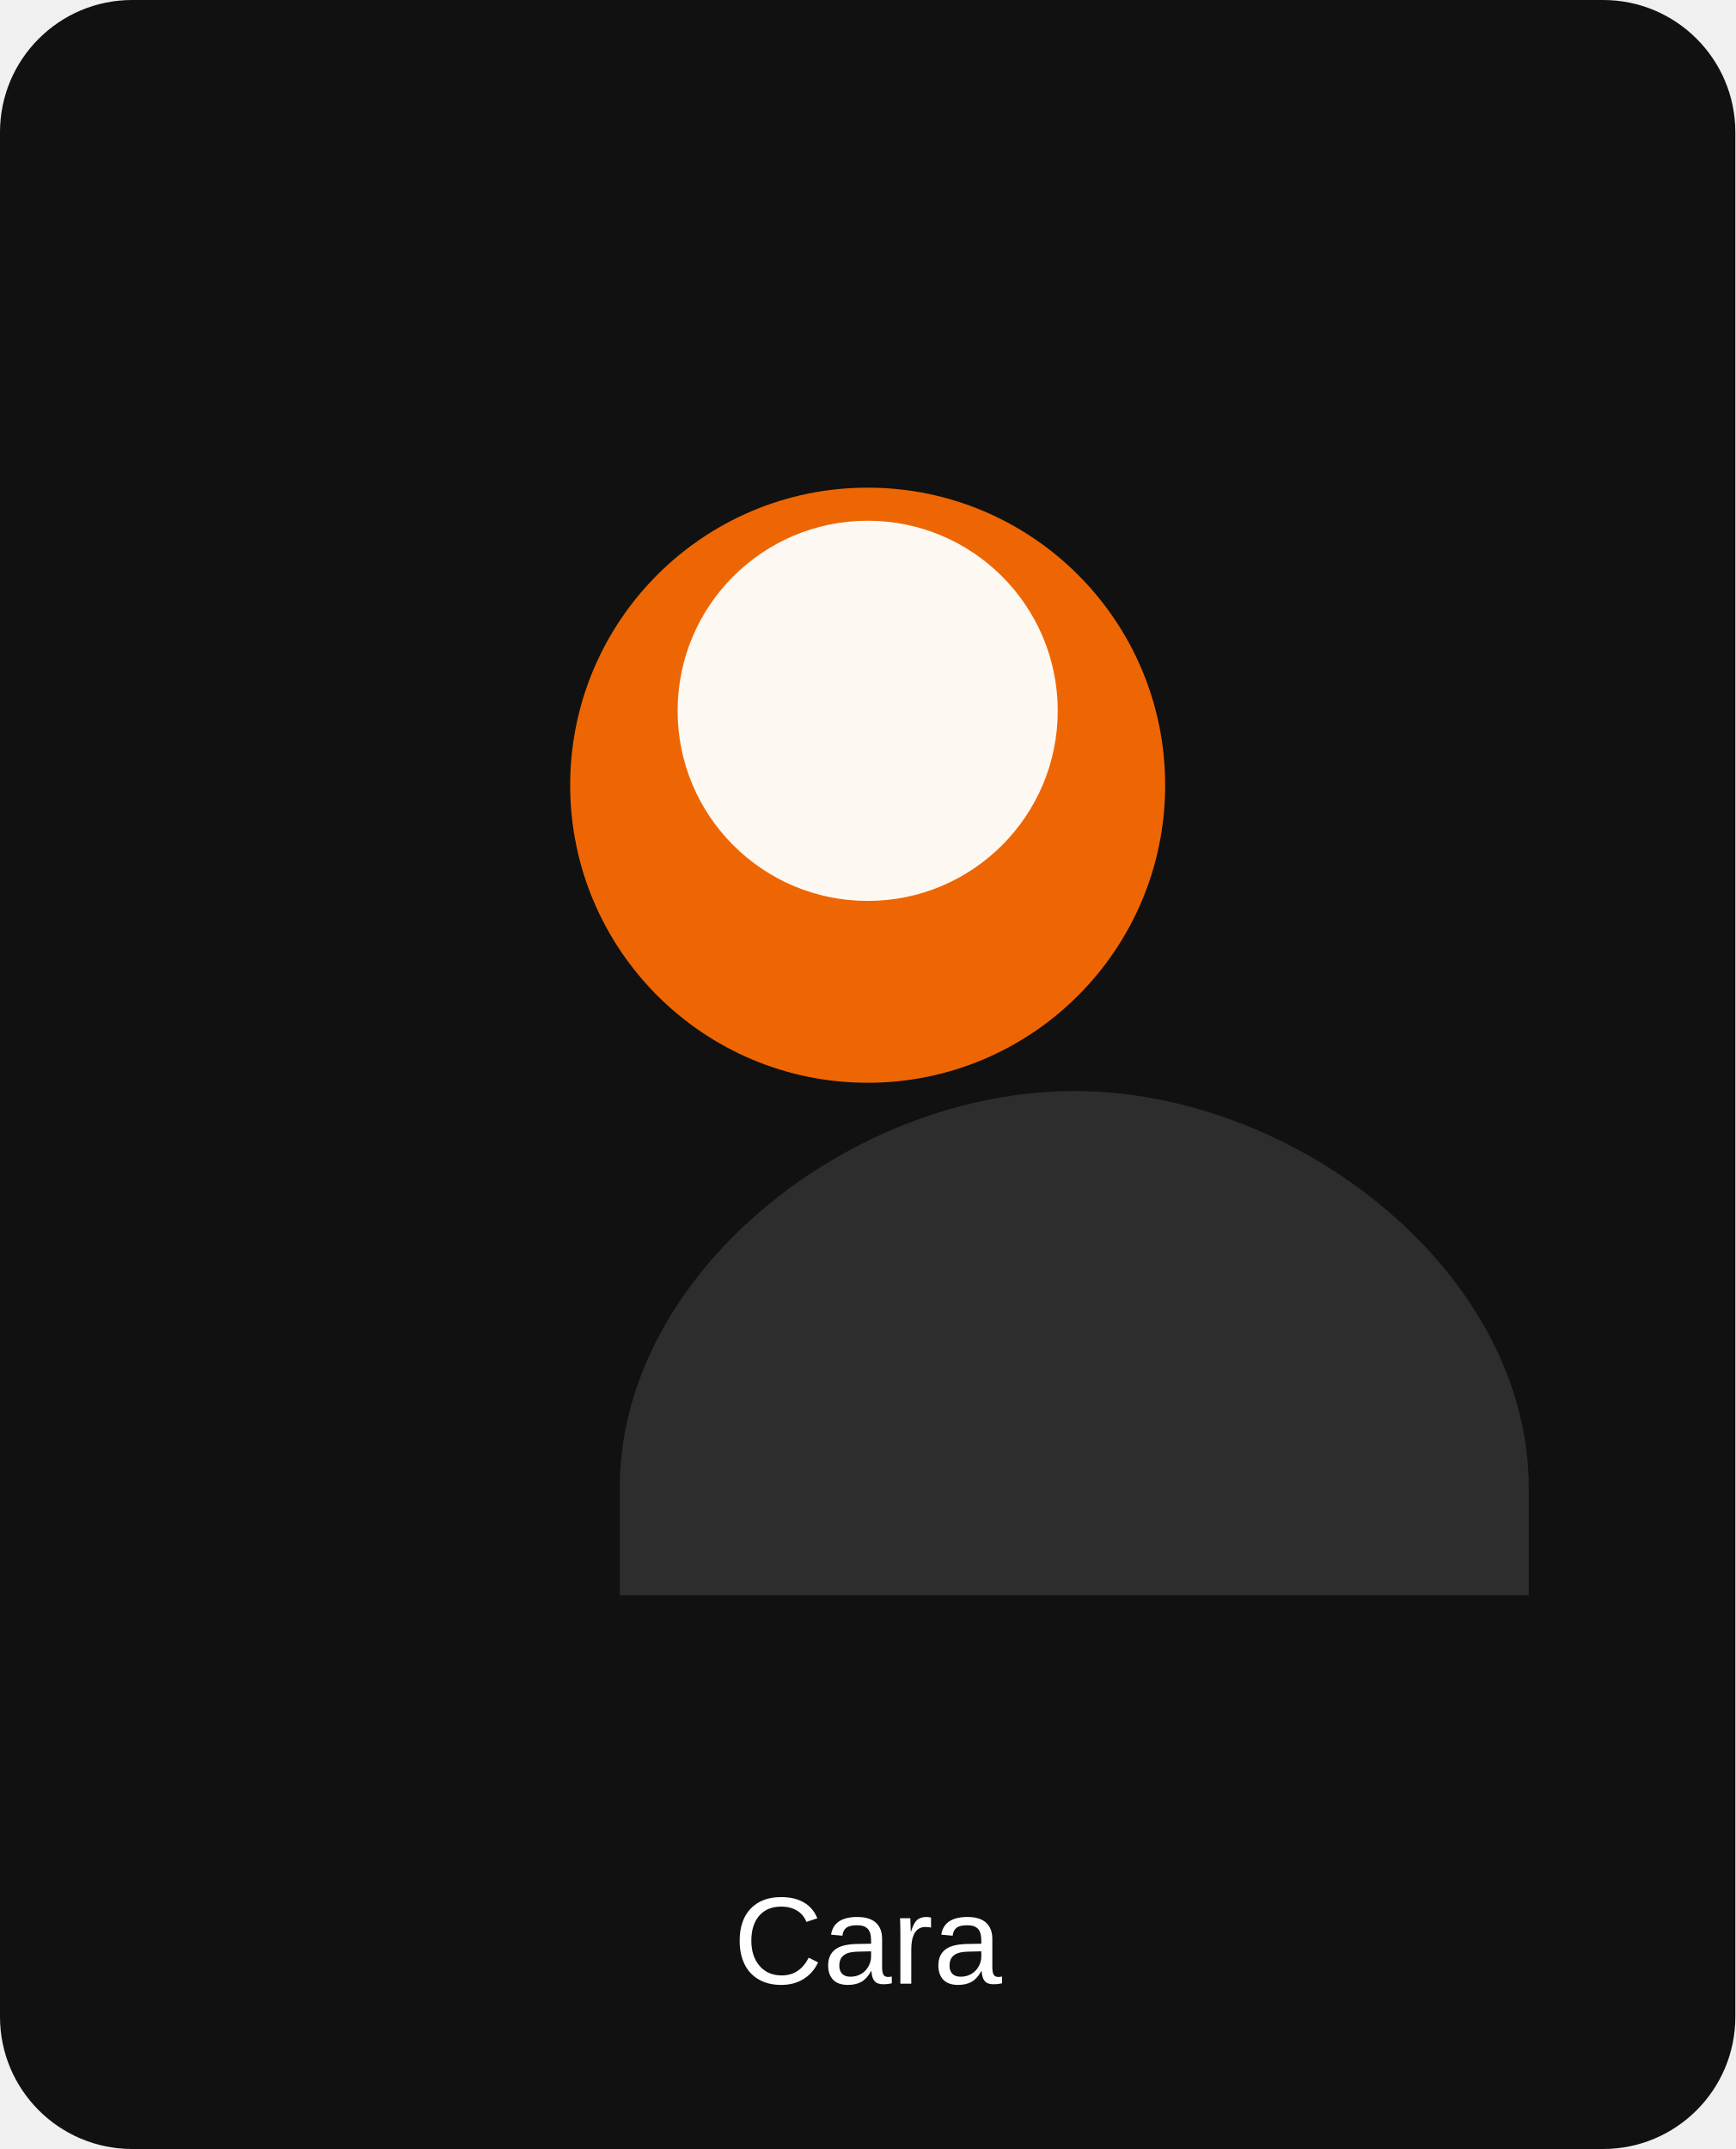
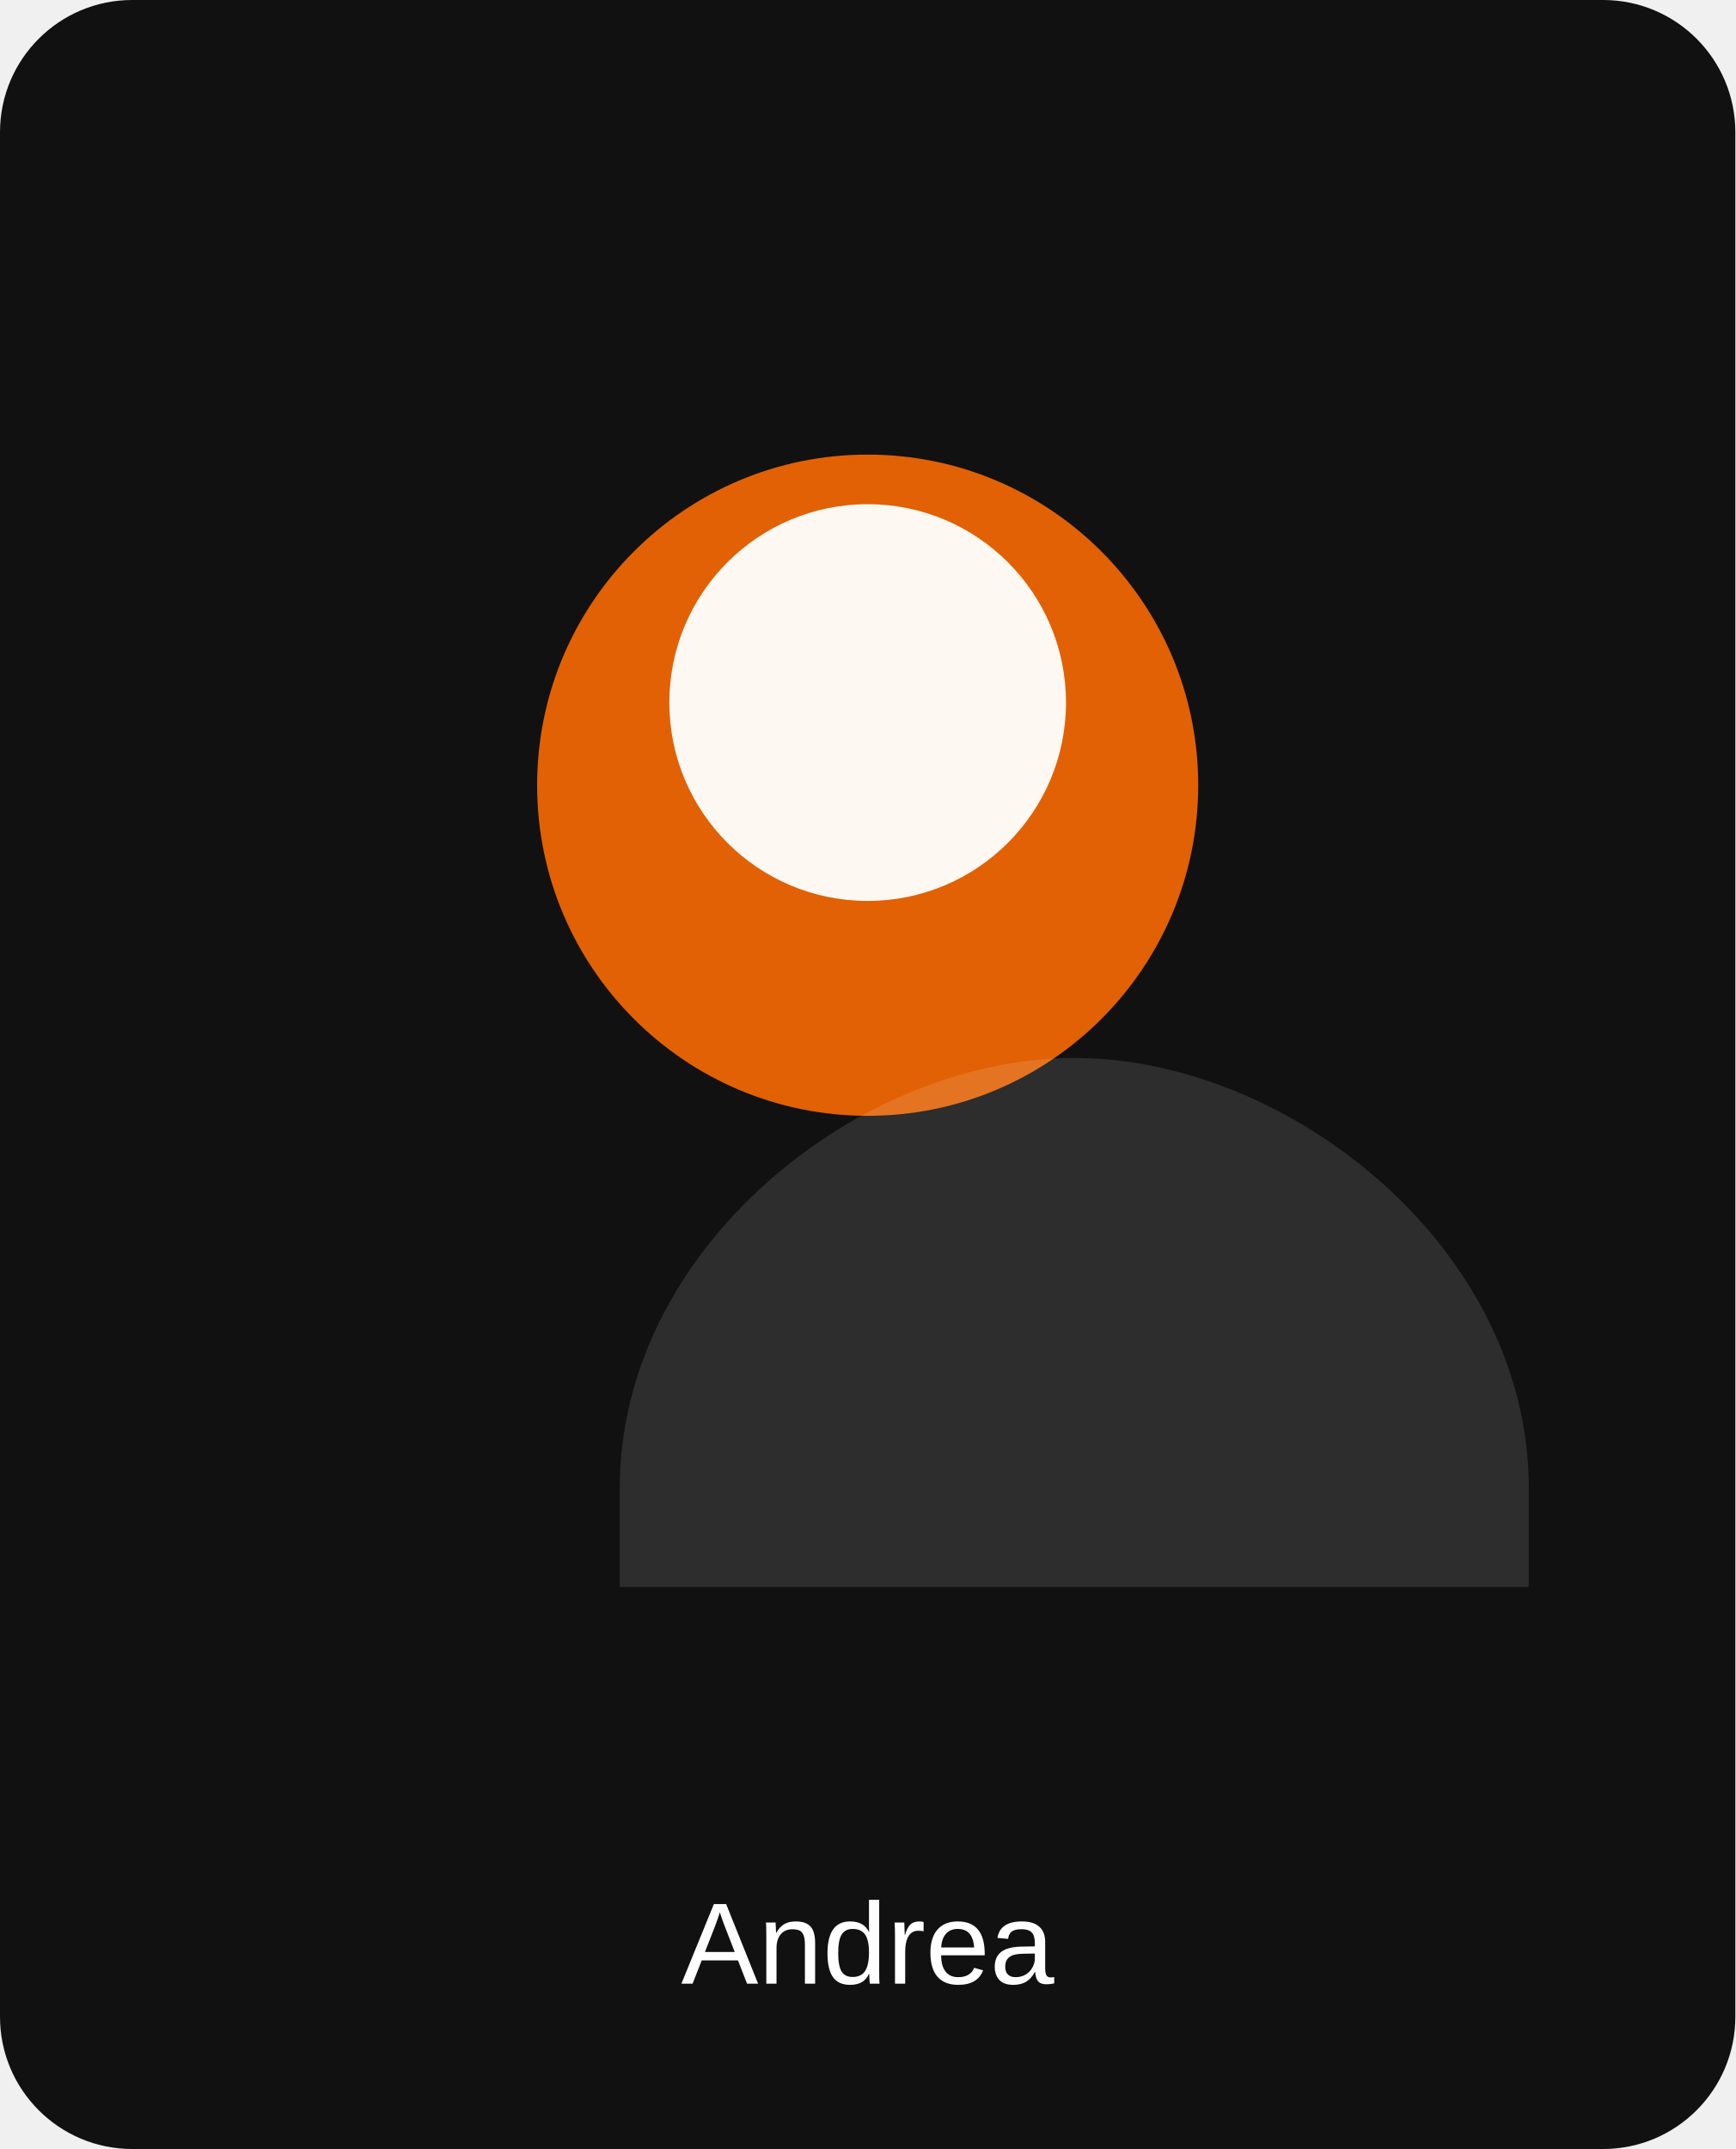
<svg xmlns="http://www.w3.org/2000/svg" viewBox="0 0 420 520">
  <rect width="420" height="520" rx="32" fill="#111111" />
-   <circle cx="210" cy="190" r="72" fill="#F76902" opacity="0.96" />
-   <circle cx="210" cy="172" r="46" fill="#ffffff" opacity="0.95" />
-   <path d="M150 360c0-52 56-96 110-96s110 44 110 96v26H150v-26z" fill="#ffffff" opacity="0.12" />
-   <text x="50%" y="480" text-anchor="middle" font-family="Segoe UI, Arial, sans-serif" font-size="30" fill="#ffffff">Cara</text>
+   <circle cx="210" cy="190" r="80" fill="#F76902" opacity="0.9" />
+   <circle cx="210" cy="170" r="48" fill="#ffffff" opacity="0.95" />
+   <path d="M150 360c0-58 58-104 110-104s110 46 110 104v24H150v-24z" fill="#ffffff" opacity="0.12" />
+   <text x="50%" y="480" text-anchor="middle" font-family="Segoe UI, Arial, sans-serif" font-size="28" fill="#ffffff">Andrea</text>
</svg>
